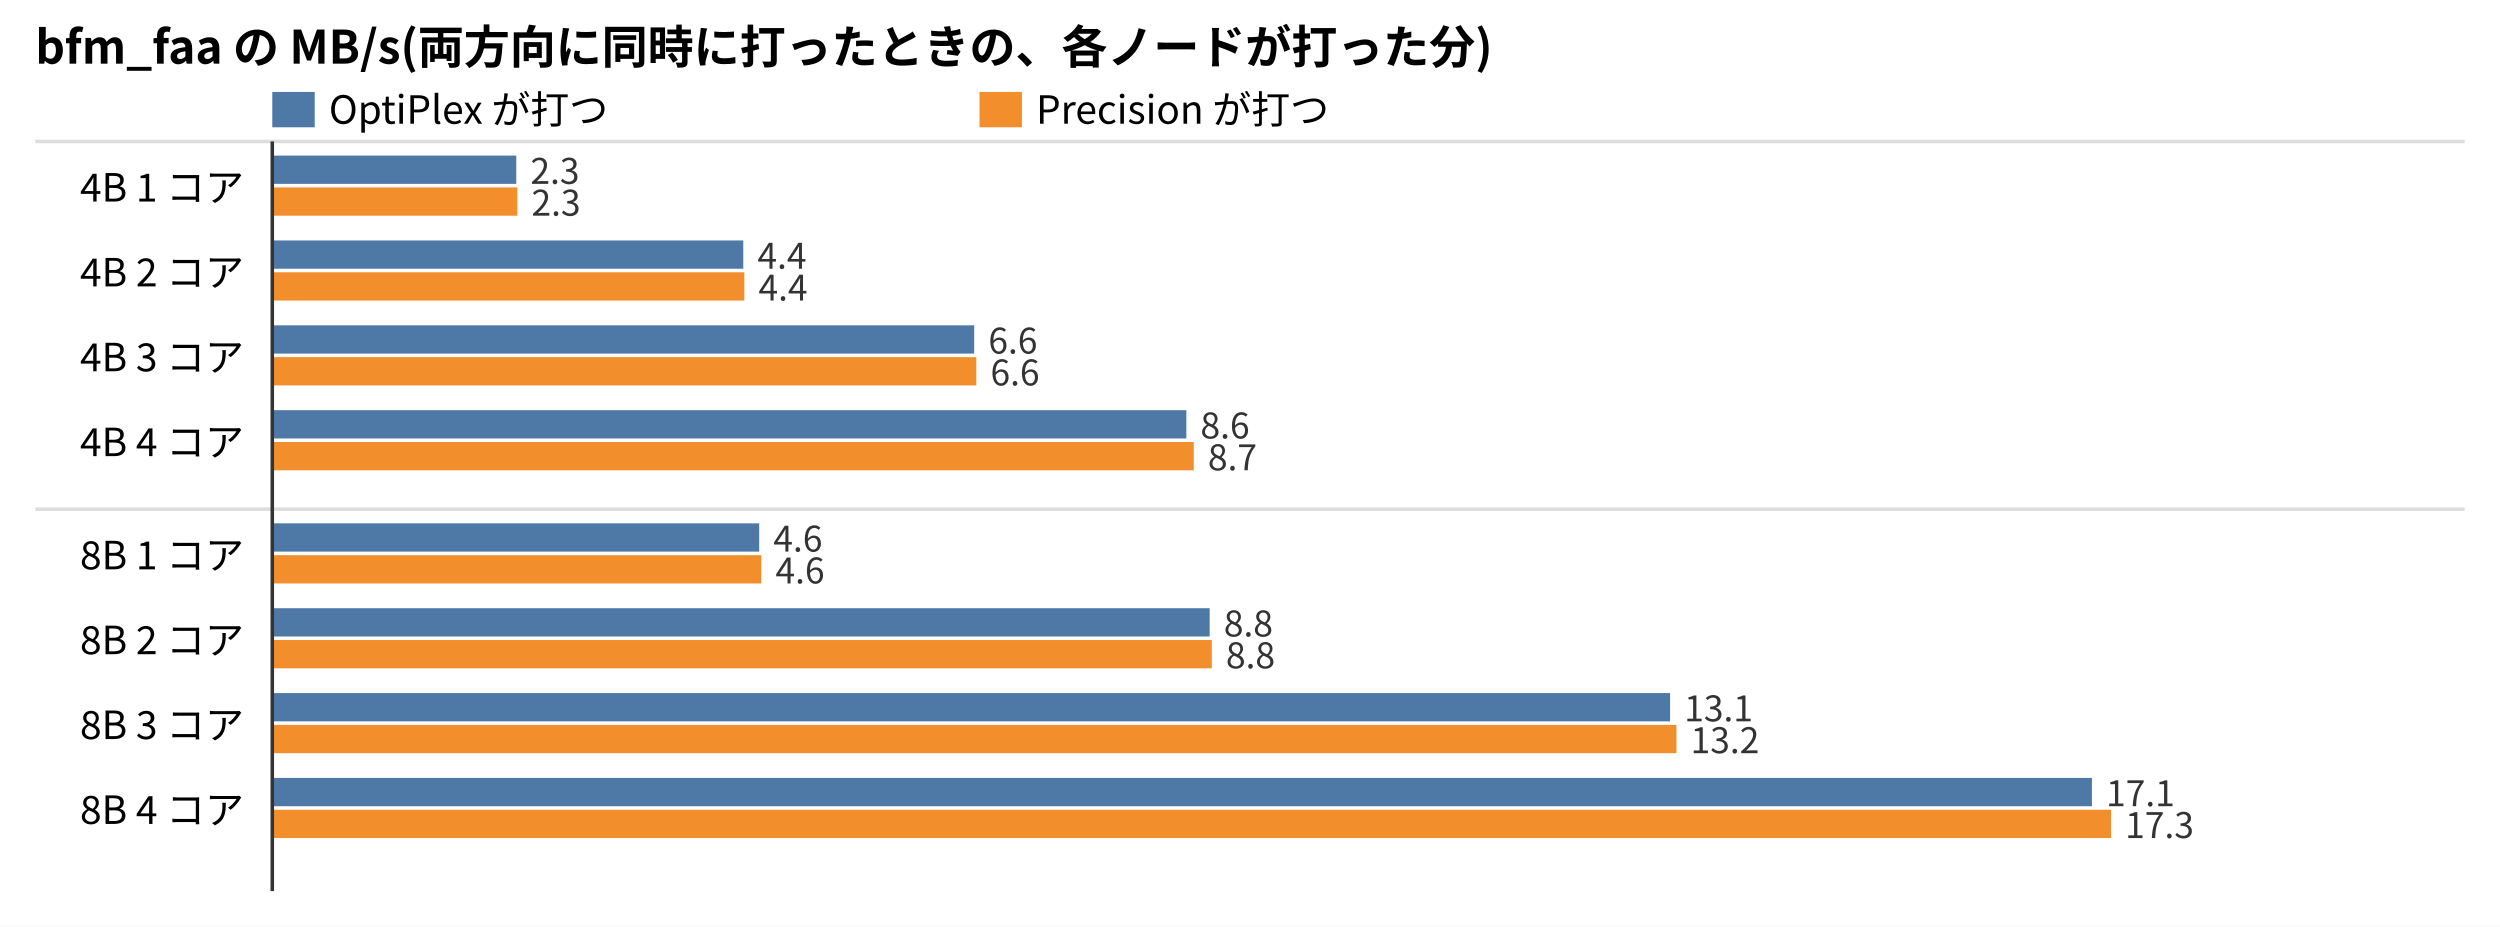
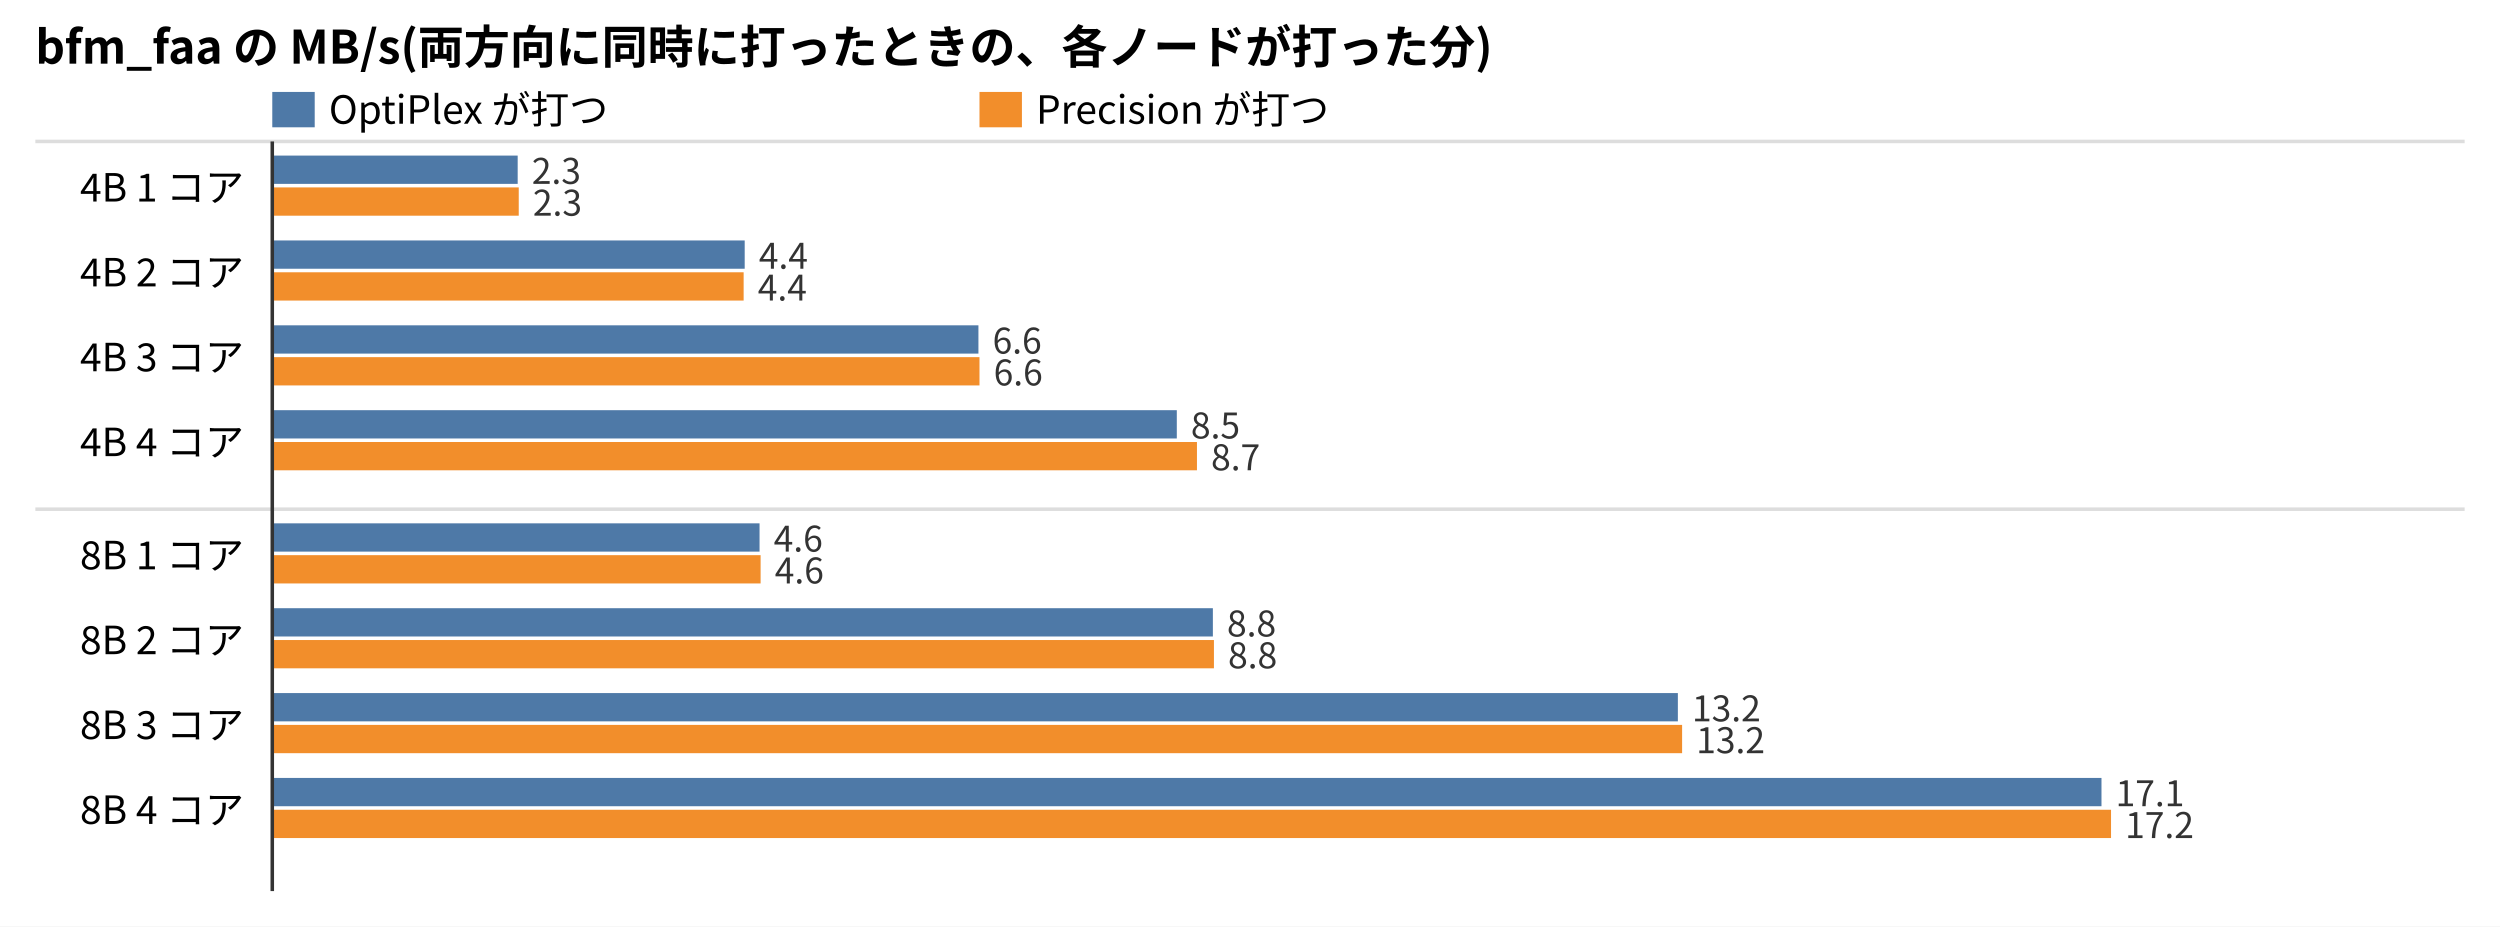
<svg xmlns="http://www.w3.org/2000/svg" version="1.1" width="707" height="262" viewBox="0 0 707 262" font-family="Noto Sans CJK JP, Meiryo, sans-serif">
  <rect x="0" y="0" width="707" height="262" fill="#ffffff" />
  <text x="10" y="18" font-size="13" font-weight="bold">bfm_faa の MB/s(両方向に同時に打ったときの、各ノードが打った分)</text>
  <rect x="77" y="26" width="12" height="10" fill="#4e79a7" />
  <text x="93" y="35" font-size="11">OptiPlex が打つ</text>
  <rect x="277" y="26" width="12" height="10" fill="#f28e2b" />
  <text x="293" y="35" font-size="11">Precision が打つ</text>
  <line x1="10" y1="40" x2="697" y2="40" stroke="#dddddd" />
  <text x="69" y="57" font-size="11" text-anchor="end">4B 1 コア</text>
-   <rect x="77" y="44" width="69.0" height="8" fill="#4e79a7" />
-   <text x="150.0" y="52" font-size="10" fill="#333333">2.3</text>
-   <rect x="77" y="53" width="69.3" height="8" fill="#f28e2b" />
-   <text x="150.3" y="61" font-size="10" fill="#333333">2.3</text>
+   <rect x="77" y="44" width="69.4" height="8" fill="#4e79a7" />
+   <text x="150.4" y="52" font-size="10" fill="#333333">2.3</text>
+   <rect x="77" y="53" width="69.7" height="8" fill="#f28e2b" />
+   <text x="150.7" y="61" font-size="10" fill="#333333">2.3</text>
  <text x="69" y="81" font-size="11" text-anchor="end">4B 2 コア</text>
-   <rect x="77" y="68" width="133.2" height="8" fill="#4e79a7" />
-   <text x="214.2" y="76" font-size="10" fill="#333333">4.4</text>
-   <rect x="77" y="77" width="133.5" height="8" fill="#f28e2b" />
-   <text x="214.5" y="85" font-size="10" fill="#333333">4.4</text>
+   <rect x="77" y="68" width="133.6" height="8" fill="#4e79a7" />
+   <text x="214.6" y="76" font-size="10" fill="#333333">4.4</text>
+   <rect x="77" y="77" width="133.3" height="8" fill="#f28e2b" />
+   <text x="214.3" y="85" font-size="10" fill="#333333">4.4</text>
  <text x="69" y="105" font-size="11" text-anchor="end">4B 3 コア</text>
-   <rect x="77" y="92" width="198.5" height="8" fill="#4e79a7" />
-   <text x="279.5" y="100" font-size="10" fill="#333333">6.6</text>
-   <rect x="77" y="101" width="199.1" height="8" fill="#f28e2b" />
-   <text x="280.1" y="109" font-size="10" fill="#333333">6.6</text>
+   <rect x="77" y="92" width="199.7" height="8" fill="#4e79a7" />
+   <text x="280.7" y="100" font-size="10" fill="#333333">6.6</text>
+   <rect x="77" y="101" width="200.0" height="8" fill="#f28e2b" />
+   <text x="281.0" y="109" font-size="10" fill="#333333">6.6</text>
  <text x="69" y="129" font-size="11" text-anchor="end">4B 4 コア</text>
-   <rect x="77" y="116" width="258.5" height="8" fill="#4e79a7" />
-   <text x="339.5" y="124" font-size="10" fill="#333333">8.6</text>
-   <rect x="77" y="125" width="260.6" height="8" fill="#f28e2b" />
-   <text x="341.6" y="133" font-size="10" fill="#333333">8.7</text>
+   <rect x="77" y="116" width="255.8" height="8" fill="#4e79a7" />
+   <text x="336.8" y="124" font-size="10" fill="#333333">8.5</text>
+   <rect x="77" y="125" width="261.5" height="8" fill="#f28e2b" />
+   <text x="342.5" y="133" font-size="10" fill="#333333">8.7</text>
  <line x1="10" y1="144" x2="697" y2="144" stroke="#dddddd" />
  <text x="69" y="161" font-size="11" text-anchor="end">8B 1 コア</text>
-   <rect x="77" y="148" width="137.7" height="8" fill="#4e79a7" />
-   <text x="218.7" y="156" font-size="10" fill="#333333">4.6</text>
-   <rect x="77" y="157" width="138.3" height="8" fill="#f28e2b" />
-   <text x="219.3" y="165" font-size="10" fill="#333333">4.6</text>
+   <rect x="77" y="148" width="137.8" height="8" fill="#4e79a7" />
+   <text x="218.8" y="156" font-size="10" fill="#333333">4.6</text>
+   <rect x="77" y="157" width="138.1" height="8" fill="#f28e2b" />
+   <text x="219.1" y="165" font-size="10" fill="#333333">4.6</text>
  <text x="69" y="185" font-size="11" text-anchor="end">8B 2 コア</text>
-   <rect x="77" y="172" width="265.1" height="8" fill="#4e79a7" />
-   <text x="346.1" y="180" font-size="10" fill="#333333">8.8</text>
-   <rect x="77" y="181" width="265.7" height="8" fill="#f28e2b" />
-   <text x="346.7" y="189" font-size="10" fill="#333333">8.8</text>
+   <rect x="77" y="172" width="266.0" height="8" fill="#4e79a7" />
+   <text x="347.0" y="180" font-size="10" fill="#333333">8.8</text>
+   <rect x="77" y="181" width="266.3" height="8" fill="#f28e2b" />
+   <text x="347.3" y="189" font-size="10" fill="#333333">8.8</text>
  <text x="69" y="209" font-size="11" text-anchor="end">8B 3 コア</text>
-   <rect x="77" y="196" width="395.3" height="8" fill="#4e79a7" />
-   <text x="476.3" y="204" font-size="10" fill="#333333">13.1</text>
-   <rect x="77" y="205" width="397.1" height="8" fill="#f28e2b" />
-   <text x="478.1" y="213" font-size="10" fill="#333333">13.2</text>
+   <rect x="77" y="196" width="397.5" height="8" fill="#4e79a7" />
+   <text x="478.5" y="204" font-size="10" fill="#333333">13.2</text>
+   <rect x="77" y="205" width="398.7" height="8" fill="#f28e2b" />
+   <text x="479.7" y="213" font-size="10" fill="#333333">13.2</text>
  <text x="69" y="233" font-size="11" text-anchor="end">8B 4 コア</text>
-   <rect x="77" y="220" width="514.6" height="8" fill="#4e79a7" />
-   <text x="595.6" y="228" font-size="10" fill="#333333">17.1</text>
+   <rect x="77" y="220" width="517.3" height="8" fill="#4e79a7" />
+   <text x="598.3" y="228" font-size="10" fill="#333333">17.1</text>
  <rect x="77" y="229" width="520.0" height="8" fill="#f28e2b" />
-   <text x="601.0" y="237" font-size="10" fill="#333333">17.3</text>
+   <text x="601.0" y="237" font-size="10" fill="#333333">17.2</text>
  <line x1="77" y1="40" x2="77" y2="252" stroke="#333333" />
</svg>
